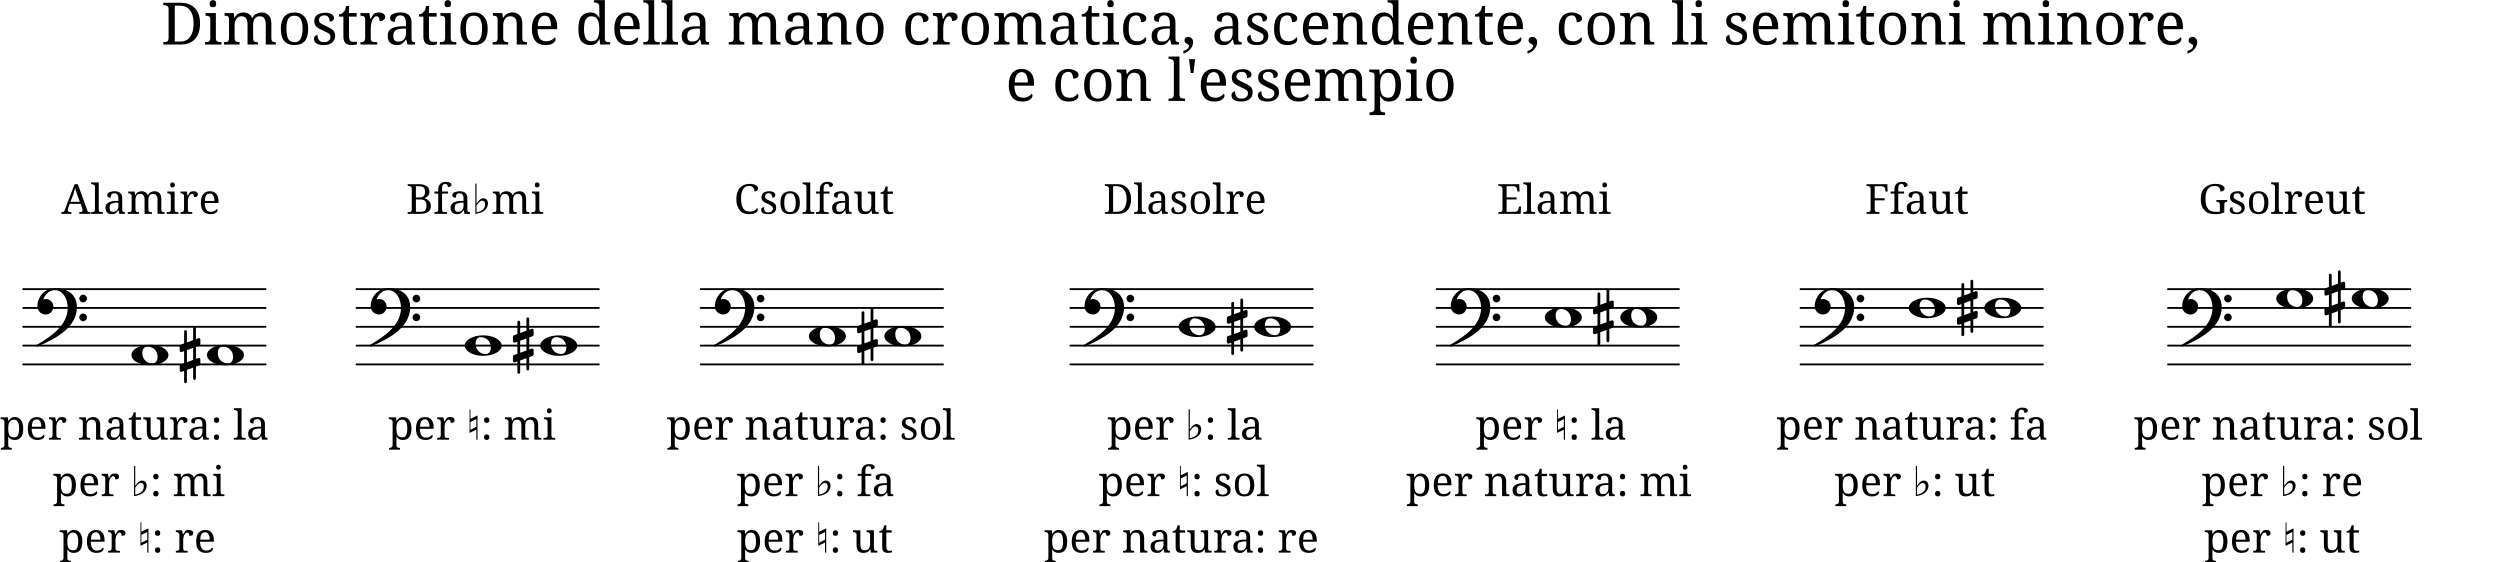
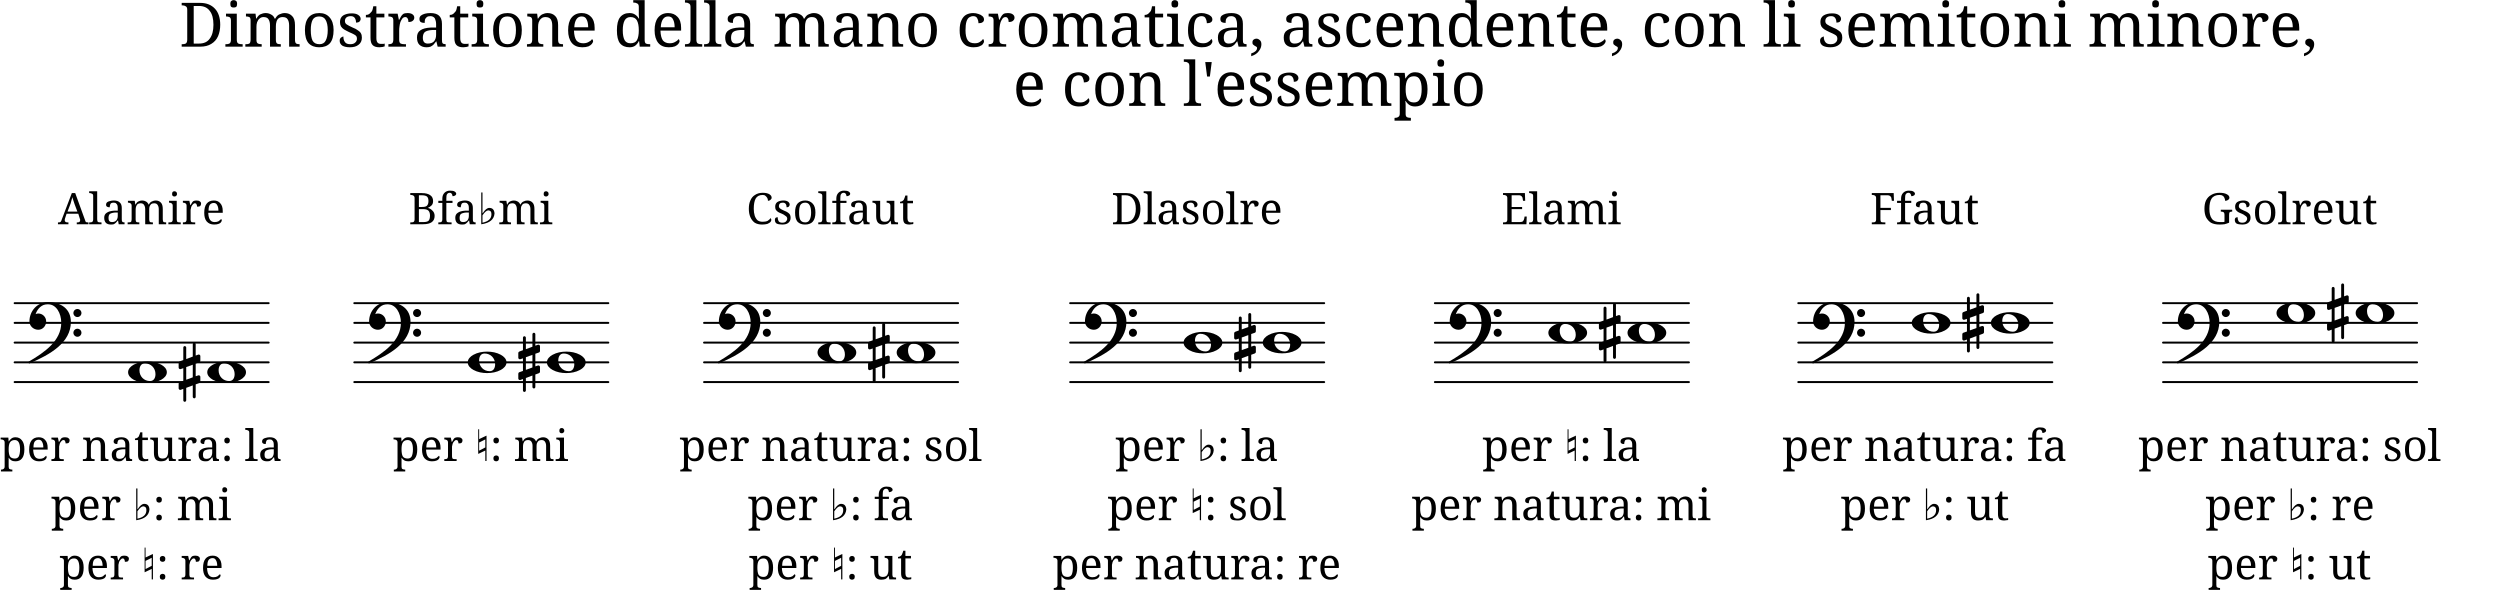
- <svg xmlns="http://www.w3.org/2000/svg" xmlns:xlink="http://www.w3.org/1999/xlink" version="1.2" width="233.46mm" height="52.41mm" viewBox="0 -2.364 132.852 29.822">
+ <svg xmlns="http://www.w3.org/2000/svg" xmlns:xlink="http://www.w3.org/1999/xlink" version="1.2" width="222.66mm" height="52.53mm" viewBox="0 -2.365 126.706 29.893">
  <style type="text/css">

tspan { white-space: pre; }

</style>
-   <g transform="translate(8.5532, -0)">
+   <g transform="translate(9.0824, -0)">
    <text font-family="serif" font-size="3.111" text-anchor="start" fill="currentColor">
      <tspan>Dimostratione della mano cromatica, ascendente, con li semitoni minore,</tspan>
    </text>
  </g>
-   <g transform="translate(53.4345, 3)">
+   <g transform="translate(51.3347, 3)">
    <text font-family="serif" font-size="3.111" text-anchor="start" fill="currentColor">
      <tspan>e con l'essempio</tspan>
    </text>
  </g>
-   <g transform="translate(3.2607, 9)">
+   <g transform="translate(2.9363, 9)">
    <text font-family="serif" font-size="2.2" text-anchor="start" fill="currentColor">
      <tspan>Alamire</tspan>
    </text>
  </g>
-   <g transform="translate(1.1861, 17)">
-     <line stroke-linejoin="round" stroke-linecap="round" stroke-width="0.1" stroke="currentColor" x1="0.05" y1="0" x2="12.924" y2="0" />
-   </g>
-   <g transform="translate(1.1861, 16)">
-     <line stroke-linejoin="round" stroke-linecap="round" stroke-width="0.1" stroke="currentColor" x1="0.05" y1="0" x2="12.924" y2="0" />
-   </g>
-   <g transform="translate(1.1861, 15)">
-     <line stroke-linejoin="round" stroke-linecap="round" stroke-width="0.1" stroke="currentColor" x1="0.05" y1="0" x2="12.924" y2="0" />
-   </g>
-   <g transform="translate(1.1861, 14)">
-     <line stroke-linejoin="round" stroke-linecap="round" stroke-width="0.1" stroke="currentColor" x1="0.05" y1="0" x2="12.924" y2="0" />
-   </g>
-   <g transform="translate(1.1861, 13)">
-     <line stroke-linejoin="round" stroke-linecap="round" stroke-width="0.1" stroke="currentColor" x1="0.05" y1="0" x2="12.924" y2="0" />
-   </g>
-   <g transform="translate(9.5481, 16.5)">
+   <g transform="translate(0.691, 17)">
+     <line stroke-linejoin="round" stroke-linecap="round" stroke-width="0.1" stroke="currentColor" x1="0.05" y1="0" x2="12.924" y2="0" />
+   </g>
+   <g transform="translate(0.691, 16)">
+     <line stroke-linejoin="round" stroke-linecap="round" stroke-width="0.1" stroke="currentColor" x1="0.05" y1="0" x2="12.924" y2="0" />
+   </g>
+   <g transform="translate(0.691, 15)">
+     <line stroke-linejoin="round" stroke-linecap="round" stroke-width="0.1" stroke="currentColor" x1="0.05" y1="0" x2="12.924" y2="0" />
+   </g>
+   <g transform="translate(0.691, 14)">
+     <line stroke-linejoin="round" stroke-linecap="round" stroke-width="0.1" stroke="currentColor" x1="0.05" y1="0" x2="12.924" y2="0" />
+   </g>
+   <g transform="translate(0.691, 13)">
+     <line stroke-linejoin="round" stroke-linecap="round" stroke-width="0.1" stroke="currentColor" x1="0.05" y1="0" x2="12.924" y2="0" />
+   </g>
+   <g transform="translate(9.053, 16.5)">
    <path transform="scale(0.004, -0.004)" d="M216 -312c0 -10 -8 -19 -18 -19s-19 9 -19 19v145l-83 -31v-158c0 -10 -9 -19 -19 -19s-18 9 -18 19v145l-32 -12c-2 -1 -5 -1 -7 -1c-11 0 -20 9 -20 20v60c0 8 5 16 13 19l46 16v160l-32 -11c-2 -1 -5 -1 -7 -1c-11 0 -20 9 -20 20v60c0 8 5 15 13 18l46 17v158 c0 10 8 19 18 19s19 -9 19 -19v-145l83 31v158c0 10 9 19 19 19s18 -9 18 -19v-145l32 12c2 1 5 1 7 1c11 0 20 -9 20 -20v-60c0 -8 -5 -16 -13 -19l-46 -16v-160l32 11c2 1 5 1 7 1c11 0 20 -9 20 -20v-60c0 -8 -5 -15 -13 -18l-46 -17v-158zM96 65v-160l83 30v160z" fill="currentColor" />
  </g>
  <a style="color:inherit;" xlink:href="textedit:///home/johannes/common-lisp/setzkasten/lilypond-export/b1-c5-m2-c.ly:43:16:17">
-     <g transform="translate(10.9981, 16.5)">
-       <path transform="scale(0.004, -0.004)" d="M213 112c-50 0 -69 -43 -69 -88c0 -77 57 -136 134 -136c50 0 69 43 69 88c0 77 -57 136 -134 136zM491 0c0 -43 -34 -75 -72 -96c-53 -29 -114 -40 -174 -40s-120 11 -173 40c-38 21 -72 53 -72 96s34 75 72 96c53 29 113 40 173 40s121 -11 174 -40 c38 -21 72 -53 72 -96z" fill="currentColor" />
-     </g>
-   </a>
-   <g transform="translate(1.9861, 14)">
+     <g transform="translate(10.503, 16.5)">
+       <path transform="scale(0.004, -0.004)" d="M213 112c-50 0 -69 -43 -69 -88c0 -77 57 -136 134 -136c50 0 69 43 69 88c0 77 -57 136 -134 136zM491 0c0 -43 -34 -75 -72 -96c-53 -29 -114 -40 -174 -40s-120 11 -173 40c-38 21 -72 53 -72 96s34 75 72 96c53 29 113 40 173 40s121 -11 174 -40 c38 -21 72 -53 72 -96z" fill="currentColor" />
+     </g>
+   </a>
+   <g transform="translate(1.491, 14)">
    <path transform="scale(0.004, -0.004)" d="M557 -125c0 28 23 51 51 51s51 -23 51 -51s-23 -51 -51 -51s-51 23 -51 51zM557 125c0 28 23 51 51 51s51 -23 51 -51s-23 -51 -51 -51s-51 23 -51 51zM232 263c172 0 293 -88 293 -251c0 -263 -263 -414 -516 -521c-3 -3 -6 -4 -9 -4c-7 0 -13 6 -13 13c0 3 1 6 4 9 c202 118 412 265 412 493c0 120 -63 235 -171 235c-74 0 -129 -54 -154 -126c11 5 22 8 34 8c55 0 100 -45 100 -100c0 -58 -44 -106 -100 -106c-60 0 -112 47 -112 106c0 133 102 244 232 244z" fill="currentColor" />
  </g>
  <a style="color:inherit;" xlink:href="textedit:///home/johannes/common-lisp/setzkasten/lilypond-export/b1-c5-m2-c.ly:42:29:30">
-     <g transform="translate(6.9861, 16.5)">
+     <g transform="translate(6.491, 16.5)">
      <path transform="scale(0.004, -0.004)" d="M213 112c-50 0 -69 -43 -69 -88c0 -77 57 -136 134 -136c50 0 69 43 69 88c0 77 -57 136 -134 136zM491 0c0 -43 -34 -75 -72 -96c-53 -29 -114 -40 -174 -40s-120 11 -173 40c-38 21 -72 53 -72 96s34 75 72 96c53 29 113 40 173 40s121 -11 174 -40 c38 -21 72 -53 72 -96z" fill="currentColor" />
    </g>
  </a>
  <g transform="translate(0, 21)">
    <text font-family="serif" font-size="2.2" text-anchor="start" fill="currentColor">
      <tspan>per natura: la</tspan>
    </text>
  </g>
-   <g transform="translate(2.7998, 24)">
+   <g transform="translate(2.5778, 24)">
    <text font-family="serif" font-size="2.2" text-anchor="start" fill="currentColor">
      <tspan>per ♭: mi</tspan>
    </text>
  </g>
-   <g transform="translate(3.1412, 27)">
+   <g transform="translate(3.0046, 27)">
    <text font-family="serif" font-size="2.2" text-anchor="start" fill="currentColor">
      <tspan>per ♮: re</tspan>
    </text>
  </g>
-   <g transform="translate(21.5854, 9)">
+   <g transform="translate(20.7147, 9)">
    <text font-family="serif" font-size="2.2" text-anchor="start" fill="currentColor">
      <tspan>Bfa♭mi</tspan>
    </text>
  </g>
-   <g transform="translate(18.8962, 17)">
-     <line stroke-linejoin="round" stroke-linecap="round" stroke-width="0.1" stroke="currentColor" x1="0.05" y1="0" x2="12.924" y2="0" />
-   </g>
-   <g transform="translate(18.8962, 16)">
-     <line stroke-linejoin="round" stroke-linecap="round" stroke-width="0.1" stroke="currentColor" x1="0.05" y1="0" x2="12.924" y2="0" />
-   </g>
-   <g transform="translate(18.8962, 15)">
-     <line stroke-linejoin="round" stroke-linecap="round" stroke-width="0.1" stroke="currentColor" x1="0.05" y1="0" x2="12.924" y2="0" />
-   </g>
-   <g transform="translate(18.8962, 14)">
-     <line stroke-linejoin="round" stroke-linecap="round" stroke-width="0.1" stroke="currentColor" x1="0.05" y1="0" x2="12.924" y2="0" />
-   </g>
-   <g transform="translate(18.8962, 13)">
-     <line stroke-linejoin="round" stroke-linecap="round" stroke-width="0.1" stroke="currentColor" x1="0.05" y1="0" x2="12.924" y2="0" />
-   </g>
-   <g transform="translate(27.2582, 16)">
+   <g transform="translate(17.906, 17)">
+     <line stroke-linejoin="round" stroke-linecap="round" stroke-width="0.1" stroke="currentColor" x1="0.05" y1="0" x2="12.924" y2="0" />
+   </g>
+   <g transform="translate(17.906, 16)">
+     <line stroke-linejoin="round" stroke-linecap="round" stroke-width="0.1" stroke="currentColor" x1="0.05" y1="0" x2="12.924" y2="0" />
+   </g>
+   <g transform="translate(17.906, 15)">
+     <line stroke-linejoin="round" stroke-linecap="round" stroke-width="0.1" stroke="currentColor" x1="0.05" y1="0" x2="12.924" y2="0" />
+   </g>
+   <g transform="translate(17.906, 14)">
+     <line stroke-linejoin="round" stroke-linecap="round" stroke-width="0.1" stroke="currentColor" x1="0.05" y1="0" x2="12.924" y2="0" />
+   </g>
+   <g transform="translate(17.906, 13)">
+     <line stroke-linejoin="round" stroke-linecap="round" stroke-width="0.1" stroke="currentColor" x1="0.05" y1="0" x2="12.924" y2="0" />
+   </g>
+   <g transform="translate(26.268, 16)">
    <path transform="scale(0.004, -0.004)" d="M216 -312c0 -10 -8 -19 -18 -19s-19 9 -19 19v145l-83 -31v-158c0 -10 -9 -19 -19 -19s-18 9 -18 19v145l-32 -12c-2 -1 -5 -1 -7 -1c-11 0 -20 9 -20 20v60c0 8 5 16 13 19l46 16v160l-32 -11c-2 -1 -5 -1 -7 -1c-11 0 -20 9 -20 20v60c0 8 5 15 13 18l46 17v158 c0 10 8 19 18 19s19 -9 19 -19v-145l83 31v158c0 10 9 19 19 19s18 -9 18 -19v-145l32 12c2 1 5 1 7 1c11 0 20 -9 20 -20v-60c0 -8 -5 -16 -13 -19l-46 -16v-160l32 11c2 1 5 1 7 1c11 0 20 -9 20 -20v-60c0 -8 -5 -15 -13 -18l-46 -17v-158zM96 65v-160l83 30v160z" fill="currentColor" />
  </g>
  <a style="color:inherit;" xlink:href="textedit:///home/johannes/common-lisp/setzkasten/lilypond-export/b1-c5-m2-c.ly:84:16:17">
-     <g transform="translate(28.7082, 16)">
-       <path transform="scale(0.004, -0.004)" d="M213 112c-50 0 -69 -43 -69 -88c0 -77 57 -136 134 -136c50 0 69 43 69 88c0 77 -57 136 -134 136zM491 0c0 -43 -34 -75 -72 -96c-53 -29 -114 -40 -174 -40s-120 11 -173 40c-38 21 -72 53 -72 96s34 75 72 96c53 29 113 40 173 40s121 -11 174 -40 c38 -21 72 -53 72 -96z" fill="currentColor" />
-     </g>
-   </a>
-   <g transform="translate(19.6962, 14)">
+     <g transform="translate(27.718, 16)">
+       <path transform="scale(0.004, -0.004)" d="M213 112c-50 0 -69 -43 -69 -88c0 -77 57 -136 134 -136c50 0 69 43 69 88c0 77 -57 136 -134 136zM491 0c0 -43 -34 -75 -72 -96c-53 -29 -114 -40 -174 -40s-120 11 -173 40c-38 21 -72 53 -72 96s34 75 72 96c53 29 113 40 173 40s121 -11 174 -40 c38 -21 72 -53 72 -96z" fill="currentColor" />
+     </g>
+   </a>
+   <g transform="translate(18.706, 14)">
    <path transform="scale(0.004, -0.004)" d="M557 -125c0 28 23 51 51 51s51 -23 51 -51s-23 -51 -51 -51s-51 23 -51 51zM557 125c0 28 23 51 51 51s51 -23 51 -51s-23 -51 -51 -51s-51 23 -51 51zM232 263c172 0 293 -88 293 -251c0 -263 -263 -414 -516 -521c-3 -3 -6 -4 -9 -4c-7 0 -13 6 -13 13c0 3 1 6 4 9 c202 118 412 265 412 493c0 120 -63 235 -171 235c-74 0 -129 -54 -154 -126c11 5 22 8 34 8c55 0 100 -45 100 -100c0 -58 -44 -106 -100 -106c-60 0 -112 47 -112 106c0 133 102 244 232 244z" fill="currentColor" />
  </g>
  <a style="color:inherit;" xlink:href="textedit:///home/johannes/common-lisp/setzkasten/lilypond-export/b1-c5-m2-c.ly:83:29:30">
-     <g transform="translate(24.6962, 16)">
-       <path transform="scale(0.004, -0.004)" d="M213 112c-50 0 -69 -43 -69 -88c0 -77 57 -136 134 -136c50 0 69 43 69 88c0 77 -57 136 -134 136zM491 0c0 -43 -34 -75 -72 -96c-53 -29 -114 -40 -174 -40s-120 11 -173 40c-38 21 -72 53 -72 96s34 75 72 96c53 29 113 40 173 40s121 -11 174 -40 c38 -21 72 -53 72 -96z" fill="currentColor" />
-     </g>
-   </a>
-   <g transform="translate(20.6294, 21)">
+     <g transform="translate(23.706, 16)">
+       <path transform="scale(0.004, -0.004)" d="M213 112c-50 0 -69 -43 -69 -88c0 -77 57 -136 134 -136c50 0 69 43 69 88c0 77 -57 136 -134 136zM491 0c0 -43 -34 -75 -72 -96c-53 -29 -114 -40 -174 -40s-120 11 -173 40c-38 21 -72 53 -72 96s34 75 72 96c53 29 113 40 173 40s121 -11 174 -40 c38 -21 72 -53 72 -96z" fill="currentColor" />
+     </g>
+   </a>
+   <g transform="translate(19.9123, 21)">
    <text font-family="serif" font-size="2.2" text-anchor="start" fill="currentColor">
      <tspan>per ♮: mi</tspan>
    </text>
  </g>
-   <g transform="translate(39.0053, 9)">
+   <g transform="translate(37.8273, 9)">
    <text font-family="serif" font-size="2.2" text-anchor="start" fill="currentColor">
      <tspan>Csolfaut</tspan>
    </text>
  </g>
-   <g transform="translate(37.1867, 17)">
-     <line stroke-linejoin="round" stroke-linecap="round" stroke-width="0.1" stroke="currentColor" x1="0.05" y1="0" x2="12.924" y2="0" />
-   </g>
-   <g transform="translate(37.1867, 16)">
-     <line stroke-linejoin="round" stroke-linecap="round" stroke-width="0.1" stroke="currentColor" x1="0.05" y1="0" x2="12.924" y2="0" />
-   </g>
-   <g transform="translate(37.1867, 15)">
-     <line stroke-linejoin="round" stroke-linecap="round" stroke-width="0.1" stroke="currentColor" x1="0.05" y1="0" x2="12.924" y2="0" />
-   </g>
-   <g transform="translate(37.1867, 14)">
-     <line stroke-linejoin="round" stroke-linecap="round" stroke-width="0.1" stroke="currentColor" x1="0.05" y1="0" x2="12.924" y2="0" />
-   </g>
-   <g transform="translate(37.1867, 13)">
-     <line stroke-linejoin="round" stroke-linecap="round" stroke-width="0.1" stroke="currentColor" x1="0.05" y1="0" x2="12.924" y2="0" />
-   </g>
-   <g transform="translate(45.5487, 15.5)">
+   <g transform="translate(35.6332, 17)">
+     <line stroke-linejoin="round" stroke-linecap="round" stroke-width="0.1" stroke="currentColor" x1="0.05" y1="0" x2="12.924" y2="0" />
+   </g>
+   <g transform="translate(35.6332, 16)">
+     <line stroke-linejoin="round" stroke-linecap="round" stroke-width="0.1" stroke="currentColor" x1="0.05" y1="0" x2="12.924" y2="0" />
+   </g>
+   <g transform="translate(35.6332, 15)">
+     <line stroke-linejoin="round" stroke-linecap="round" stroke-width="0.1" stroke="currentColor" x1="0.05" y1="0" x2="12.924" y2="0" />
+   </g>
+   <g transform="translate(35.6332, 14)">
+     <line stroke-linejoin="round" stroke-linecap="round" stroke-width="0.1" stroke="currentColor" x1="0.05" y1="0" x2="12.924" y2="0" />
+   </g>
+   <g transform="translate(35.6332, 13)">
+     <line stroke-linejoin="round" stroke-linecap="round" stroke-width="0.1" stroke="currentColor" x1="0.05" y1="0" x2="12.924" y2="0" />
+   </g>
+   <g transform="translate(43.9952, 15.5)">
    <path transform="scale(0.004, -0.004)" d="M216 -312c0 -10 -8 -19 -18 -19s-19 9 -19 19v145l-83 -31v-158c0 -10 -9 -19 -19 -19s-18 9 -18 19v145l-32 -12c-2 -1 -5 -1 -7 -1c-11 0 -20 9 -20 20v60c0 8 5 16 13 19l46 16v160l-32 -11c-2 -1 -5 -1 -7 -1c-11 0 -20 9 -20 20v60c0 8 5 15 13 18l46 17v158 c0 10 8 19 18 19s19 -9 19 -19v-145l83 31v158c0 10 9 19 19 19s18 -9 18 -19v-145l32 12c2 1 5 1 7 1c11 0 20 -9 20 -20v-60c0 -8 -5 -16 -13 -19l-46 -16v-160l32 11c2 1 5 1 7 1c11 0 20 -9 20 -20v-60c0 -8 -5 -15 -13 -18l-46 -17v-158zM96 65v-160l83 30v160z" fill="currentColor" />
  </g>
  <a style="color:inherit;" xlink:href="textedit:///home/johannes/common-lisp/setzkasten/lilypond-export/b1-c5-m2-c.ly:119:16:17">
-     <g transform="translate(46.9987, 15.5)">
-       <path transform="scale(0.004, -0.004)" d="M213 112c-50 0 -69 -43 -69 -88c0 -77 57 -136 134 -136c50 0 69 43 69 88c0 77 -57 136 -134 136zM491 0c0 -43 -34 -75 -72 -96c-53 -29 -114 -40 -174 -40s-120 11 -173 40c-38 21 -72 53 -72 96s34 75 72 96c53 29 113 40 173 40s121 -11 174 -40 c38 -21 72 -53 72 -96z" fill="currentColor" />
-     </g>
-   </a>
-   <g transform="translate(37.9867, 14)">
+     <g transform="translate(45.4452, 15.5)">
+       <path transform="scale(0.004, -0.004)" d="M213 112c-50 0 -69 -43 -69 -88c0 -77 57 -136 134 -136c50 0 69 43 69 88c0 77 -57 136 -134 136zM491 0c0 -43 -34 -75 -72 -96c-53 -29 -114 -40 -174 -40s-120 11 -173 40c-38 21 -72 53 -72 96s34 75 72 96c53 29 113 40 173 40s121 -11 174 -40 c38 -21 72 -53 72 -96z" fill="currentColor" />
+     </g>
+   </a>
+   <g transform="translate(36.4332, 14)">
    <path transform="scale(0.004, -0.004)" d="M557 -125c0 28 23 51 51 51s51 -23 51 -51s-23 -51 -51 -51s-51 23 -51 51zM557 125c0 28 23 51 51 51s51 -23 51 -51s-23 -51 -51 -51s-51 23 -51 51zM232 263c172 0 293 -88 293 -251c0 -263 -263 -414 -516 -521c-3 -3 -6 -4 -9 -4c-7 0 -13 6 -13 13c0 3 1 6 4 9 c202 118 412 265 412 493c0 120 -63 235 -171 235c-74 0 -129 -54 -154 -126c11 5 22 8 34 8c55 0 100 -45 100 -100c0 -58 -44 -106 -100 -106c-60 0 -112 47 -112 106c0 133 102 244 232 244z" fill="currentColor" />
  </g>
  <a style="color:inherit;" xlink:href="textedit:///home/johannes/common-lisp/setzkasten/lilypond-export/b1-c5-m2-c.ly:118:29:30">
-     <g transform="translate(42.9867, 15.5)">
-       <path transform="scale(0.004, -0.004)" d="M213 112c-50 0 -69 -43 -69 -88c0 -77 57 -136 134 -136c50 0 69 43 69 88c0 77 -57 136 -134 136zM491 0c0 -43 -34 -75 -72 -96c-53 -29 -114 -40 -174 -40s-120 11 -173 40c-38 21 -72 53 -72 96s34 75 72 96c53 29 113 40 173 40s121 -11 174 -40 c38 -21 72 -53 72 -96z" fill="currentColor" />
-     </g>
-   </a>
-   <g transform="translate(35.4202, 21)">
+     <g transform="translate(41.4332, 15.5)">
+       <path transform="scale(0.004, -0.004)" d="M213 112c-50 0 -69 -43 -69 -88c0 -77 57 -136 134 -136c50 0 69 43 69 88c0 77 -57 136 -134 136zM491 0c0 -43 -34 -75 -72 -96c-53 -29 -114 -40 -174 -40s-120 11 -173 40c-38 21 -72 53 -72 96s34 75 72 96c53 29 113 40 173 40s121 -11 174 -40 c38 -21 72 -53 72 -96z" fill="currentColor" />
+     </g>
+   </a>
+   <g transform="translate(34.43, 21)">
    <text font-family="serif" font-size="2.2" text-anchor="start" fill="currentColor">
      <tspan>per natura: sol</tspan>
    </text>
  </g>
-   <g transform="translate(39.1418, 24)">
+   <g transform="translate(37.8956, 24)">
    <text font-family="serif" font-size="2.2" text-anchor="start" fill="currentColor">
      <tspan>per ♭: fa</tspan>
    </text>
  </g>
-   <g transform="translate(39.1589, 27)">
+   <g transform="translate(37.9468, 27)">
    <text font-family="serif" font-size="2.2" text-anchor="start" fill="currentColor">
      <tspan>per ♮: ut</tspan>
    </text>
  </g>
-   <g transform="translate(58.6355, 9)">
+   <g transform="translate(56.3309, 9)">
    <text font-family="serif" font-size="2.2" text-anchor="start" fill="currentColor">
      <tspan>Dlasolre</tspan>
    </text>
  </g>
-   <g transform="translate(56.8341, 17)">
-     <line stroke-linejoin="round" stroke-linecap="round" stroke-width="0.1" stroke="currentColor" x1="0.05" y1="0" x2="12.924" y2="0" />
-   </g>
-   <g transform="translate(56.8341, 16)">
-     <line stroke-linejoin="round" stroke-linecap="round" stroke-width="0.1" stroke="currentColor" x1="0.05" y1="0" x2="12.924" y2="0" />
-   </g>
-   <g transform="translate(56.8341, 15)">
-     <line stroke-linejoin="round" stroke-linecap="round" stroke-width="0.1" stroke="currentColor" x1="0.05" y1="0" x2="12.924" y2="0" />
-   </g>
-   <g transform="translate(56.8341, 14)">
-     <line stroke-linejoin="round" stroke-linecap="round" stroke-width="0.1" stroke="currentColor" x1="0.05" y1="0" x2="12.924" y2="0" />
-   </g>
-   <g transform="translate(56.8341, 13)">
-     <line stroke-linejoin="round" stroke-linecap="round" stroke-width="0.1" stroke="currentColor" x1="0.05" y1="0" x2="12.924" y2="0" />
-   </g>
-   <g transform="translate(65.1961, 15)">
+   <g transform="translate(54.188, 17)">
+     <line stroke-linejoin="round" stroke-linecap="round" stroke-width="0.1" stroke="currentColor" x1="0.05" y1="0" x2="12.924" y2="0" />
+   </g>
+   <g transform="translate(54.188, 16)">
+     <line stroke-linejoin="round" stroke-linecap="round" stroke-width="0.1" stroke="currentColor" x1="0.05" y1="0" x2="12.924" y2="0" />
+   </g>
+   <g transform="translate(54.188, 15)">
+     <line stroke-linejoin="round" stroke-linecap="round" stroke-width="0.1" stroke="currentColor" x1="0.05" y1="0" x2="12.924" y2="0" />
+   </g>
+   <g transform="translate(54.188, 14)">
+     <line stroke-linejoin="round" stroke-linecap="round" stroke-width="0.1" stroke="currentColor" x1="0.05" y1="0" x2="12.924" y2="0" />
+   </g>
+   <g transform="translate(54.188, 13)">
+     <line stroke-linejoin="round" stroke-linecap="round" stroke-width="0.1" stroke="currentColor" x1="0.05" y1="0" x2="12.924" y2="0" />
+   </g>
+   <g transform="translate(62.55, 15)">
    <path transform="scale(0.004, -0.004)" d="M216 -312c0 -10 -8 -19 -18 -19s-19 9 -19 19v145l-83 -31v-158c0 -10 -9 -19 -19 -19s-18 9 -18 19v145l-32 -12c-2 -1 -5 -1 -7 -1c-11 0 -20 9 -20 20v60c0 8 5 16 13 19l46 16v160l-32 -11c-2 -1 -5 -1 -7 -1c-11 0 -20 9 -20 20v60c0 8 5 15 13 18l46 17v158 c0 10 8 19 18 19s19 -9 19 -19v-145l83 31v158c0 10 9 19 19 19s18 -9 18 -19v-145l32 12c2 1 5 1 7 1c11 0 20 -9 20 -20v-60c0 -8 -5 -16 -13 -19l-46 -16v-160l32 11c2 1 5 1 7 1c11 0 20 -9 20 -20v-60c0 -8 -5 -15 -13 -18l-46 -17v-158zM96 65v-160l83 30v160z" fill="currentColor" />
  </g>
  <a style="color:inherit;" xlink:href="textedit:///home/johannes/common-lisp/setzkasten/lilypond-export/b1-c5-m2-c.ly:160:16:17">
-     <g transform="translate(66.6461, 15)">
-       <path transform="scale(0.004, -0.004)" d="M213 112c-50 0 -69 -43 -69 -88c0 -77 57 -136 134 -136c50 0 69 43 69 88c0 77 -57 136 -134 136zM491 0c0 -43 -34 -75 -72 -96c-53 -29 -114 -40 -174 -40s-120 11 -173 40c-38 21 -72 53 -72 96s34 75 72 96c53 29 113 40 173 40s121 -11 174 -40 c38 -21 72 -53 72 -96z" fill="currentColor" />
-     </g>
-   </a>
-   <g transform="translate(57.6341, 14)">
+     <g transform="translate(64, 15)">
+       <path transform="scale(0.004, -0.004)" d="M213 112c-50 0 -69 -43 -69 -88c0 -77 57 -136 134 -136c50 0 69 43 69 88c0 77 -57 136 -134 136zM491 0c0 -43 -34 -75 -72 -96c-53 -29 -114 -40 -174 -40s-120 11 -173 40c-38 21 -72 53 -72 96s34 75 72 96c53 29 113 40 173 40s121 -11 174 -40 c38 -21 72 -53 72 -96z" fill="currentColor" />
+     </g>
+   </a>
+   <g transform="translate(54.988, 14)">
    <path transform="scale(0.004, -0.004)" d="M557 -125c0 28 23 51 51 51s51 -23 51 -51s-23 -51 -51 -51s-51 23 -51 51zM557 125c0 28 23 51 51 51s51 -23 51 -51s-23 -51 -51 -51s-51 23 -51 51zM232 263c172 0 293 -88 293 -251c0 -263 -263 -414 -516 -521c-3 -3 -6 -4 -9 -4c-7 0 -13 6 -13 13c0 3 1 6 4 9 c202 118 412 265 412 493c0 120 -63 235 -171 235c-74 0 -129 -54 -154 -126c11 5 22 8 34 8c55 0 100 -45 100 -100c0 -58 -44 -106 -100 -106c-60 0 -112 47 -112 106c0 133 102 244 232 244z" fill="currentColor" />
  </g>
  <a style="color:inherit;" xlink:href="textedit:///home/johannes/common-lisp/setzkasten/lilypond-export/b1-c5-m2-c.ly:159:29:30">
-     <g transform="translate(62.6341, 15)">
-       <path transform="scale(0.004, -0.004)" d="M213 112c-50 0 -69 -43 -69 -88c0 -77 57 -136 134 -136c50 0 69 43 69 88c0 77 -57 136 -134 136zM491 0c0 -43 -34 -75 -72 -96c-53 -29 -114 -40 -174 -40s-120 11 -173 40c-38 21 -72 53 -72 96s34 75 72 96c53 29 113 40 173 40s121 -11 174 -40 c38 -21 72 -53 72 -96z" fill="currentColor" />
-     </g>
-   </a>
-   <g transform="translate(58.8404, 21)">
+     <g transform="translate(59.988, 15)">
+       <path transform="scale(0.004, -0.004)" d="M213 112c-50 0 -69 -43 -69 -88c0 -77 57 -136 134 -136c50 0 69 43 69 88c0 77 -57 136 -134 136zM491 0c0 -43 -34 -75 -72 -96c-53 -29 -114 -40 -174 -40s-120 11 -173 40c-38 21 -72 53 -72 96s34 75 72 96c53 29 113 40 173 40s121 -11 174 -40 c38 -21 72 -53 72 -96z" fill="currentColor" />
+     </g>
+   </a>
+   <g transform="translate(56.5187, 21)">
    <text font-family="serif" font-size="2.2" text-anchor="start" fill="currentColor">
      <tspan>per ♭: la</tspan>
    </text>
  </g>
-   <g transform="translate(58.3795, 24)">
+   <g transform="translate(56.126, 24)">
    <text font-family="serif" font-size="2.2" text-anchor="start" fill="currentColor">
      <tspan>per ♮: sol</tspan>
    </text>
  </g>
-   <g transform="translate(55.4773, 27)">
+   <g transform="translate(53.3604, 27)">
    <text font-family="serif" font-size="2.2" text-anchor="start" fill="currentColor">
      <tspan>per natura: re</tspan>
    </text>
  </g>
-   <g transform="translate(79.5462, 9)">
+   <g transform="translate(76.0977, 9)">
    <text font-family="serif" font-size="2.2" text-anchor="start" fill="currentColor">
      <tspan>Elami</tspan>
    </text>
  </g>
-   <g transform="translate(76.2937, 17)">
-     <line stroke-linejoin="round" stroke-linecap="round" stroke-width="0.1" stroke="currentColor" x1="0.05" y1="0" x2="12.924" y2="0" />
-   </g>
-   <g transform="translate(76.2937, 16)">
-     <line stroke-linejoin="round" stroke-linecap="round" stroke-width="0.1" stroke="currentColor" x1="0.05" y1="0" x2="12.924" y2="0" />
-   </g>
-   <g transform="translate(76.2937, 15)">
-     <line stroke-linejoin="round" stroke-linecap="round" stroke-width="0.1" stroke="currentColor" x1="0.05" y1="0" x2="12.924" y2="0" />
-   </g>
-   <g transform="translate(76.2937, 14)">
-     <line stroke-linejoin="round" stroke-linecap="round" stroke-width="0.1" stroke="currentColor" x1="0.05" y1="0" x2="12.924" y2="0" />
-   </g>
-   <g transform="translate(76.2937, 13)">
-     <line stroke-linejoin="round" stroke-linecap="round" stroke-width="0.1" stroke="currentColor" x1="0.05" y1="0" x2="12.924" y2="0" />
-   </g>
-   <g transform="translate(84.6557, 14.5)">
+   <g transform="translate(72.6745, 17)">
+     <line stroke-linejoin="round" stroke-linecap="round" stroke-width="0.1" stroke="currentColor" x1="0.05" y1="0" x2="12.924" y2="0" />
+   </g>
+   <g transform="translate(72.6745, 16)">
+     <line stroke-linejoin="round" stroke-linecap="round" stroke-width="0.1" stroke="currentColor" x1="0.05" y1="0" x2="12.924" y2="0" />
+   </g>
+   <g transform="translate(72.6745, 15)">
+     <line stroke-linejoin="round" stroke-linecap="round" stroke-width="0.1" stroke="currentColor" x1="0.05" y1="0" x2="12.924" y2="0" />
+   </g>
+   <g transform="translate(72.6745, 14)">
+     <line stroke-linejoin="round" stroke-linecap="round" stroke-width="0.1" stroke="currentColor" x1="0.05" y1="0" x2="12.924" y2="0" />
+   </g>
+   <g transform="translate(72.6745, 13)">
+     <line stroke-linejoin="round" stroke-linecap="round" stroke-width="0.1" stroke="currentColor" x1="0.05" y1="0" x2="12.924" y2="0" />
+   </g>
+   <g transform="translate(81.0365, 14.5)">
    <path transform="scale(0.004, -0.004)" d="M216 -312c0 -10 -8 -19 -18 -19s-19 9 -19 19v145l-83 -31v-158c0 -10 -9 -19 -19 -19s-18 9 -18 19v145l-32 -12c-2 -1 -5 -1 -7 -1c-11 0 -20 9 -20 20v60c0 8 5 16 13 19l46 16v160l-32 -11c-2 -1 -5 -1 -7 -1c-11 0 -20 9 -20 20v60c0 8 5 15 13 18l46 17v158 c0 10 8 19 18 19s19 -9 19 -19v-145l83 31v158c0 10 9 19 19 19s18 -9 18 -19v-145l32 12c2 1 5 1 7 1c11 0 20 -9 20 -20v-60c0 -8 -5 -16 -13 -19l-46 -16v-160l32 11c2 1 5 1 7 1c11 0 20 -9 20 -20v-60c0 -8 -5 -15 -13 -18l-46 -17v-158zM96 65v-160l83 30v160z" fill="currentColor" />
  </g>
  <a style="color:inherit;" xlink:href="textedit:///home/johannes/common-lisp/setzkasten/lilypond-export/b1-c5-m2-c.ly:201:16:17">
-     <g transform="translate(86.1057, 14.5)">
-       <path transform="scale(0.004, -0.004)" d="M213 112c-50 0 -69 -43 -69 -88c0 -77 57 -136 134 -136c50 0 69 43 69 88c0 77 -57 136 -134 136zM491 0c0 -43 -34 -75 -72 -96c-53 -29 -114 -40 -174 -40s-120 11 -173 40c-38 21 -72 53 -72 96s34 75 72 96c53 29 113 40 173 40s121 -11 174 -40 c38 -21 72 -53 72 -96z" fill="currentColor" />
-     </g>
-   </a>
-   <g transform="translate(77.0937, 14)">
+     <g transform="translate(82.4865, 14.5)">
+       <path transform="scale(0.004, -0.004)" d="M213 112c-50 0 -69 -43 -69 -88c0 -77 57 -136 134 -136c50 0 69 43 69 88c0 77 -57 136 -134 136zM491 0c0 -43 -34 -75 -72 -96c-53 -29 -114 -40 -174 -40s-120 11 -173 40c-38 21 -72 53 -72 96s34 75 72 96c53 29 113 40 173 40s121 -11 174 -40 c38 -21 72 -53 72 -96z" fill="currentColor" />
+     </g>
+   </a>
+   <g transform="translate(73.4745, 14)">
    <path transform="scale(0.004, -0.004)" d="M557 -125c0 28 23 51 51 51s51 -23 51 -51s-23 -51 -51 -51s-51 23 -51 51zM557 125c0 28 23 51 51 51s51 -23 51 -51s-23 -51 -51 -51s-51 23 -51 51zM232 263c172 0 293 -88 293 -251c0 -263 -263 -414 -516 -521c-3 -3 -6 -4 -9 -4c-7 0 -13 6 -13 13c0 3 1 6 4 9 c202 118 412 265 412 493c0 120 -63 235 -171 235c-74 0 -129 -54 -154 -126c11 5 22 8 34 8c55 0 100 -45 100 -100c0 -58 -44 -106 -100 -106c-60 0 -112 47 -112 106c0 133 102 244 232 244z" fill="currentColor" />
  </g>
  <a style="color:inherit;" xlink:href="textedit:///home/johannes/common-lisp/setzkasten/lilypond-export/b1-c5-m2-c.ly:200:29:30">
-     <g transform="translate(82.0937, 14.5)">
-       <path transform="scale(0.004, -0.004)" d="M213 112c-50 0 -69 -43 -69 -88c0 -77 57 -136 134 -136c50 0 69 43 69 88c0 77 -57 136 -134 136zM491 0c0 -43 -34 -75 -72 -96c-53 -29 -114 -40 -174 -40s-120 11 -173 40c-38 21 -72 53 -72 96s34 75 72 96c53 29 113 40 173 40s121 -11 174 -40 c38 -21 72 -53 72 -96z" fill="currentColor" />
-     </g>
-   </a>
-   <g transform="translate(78.4195, 21)">
+     <g transform="translate(78.4745, 14.5)">
+       <path transform="scale(0.004, -0.004)" d="M213 112c-50 0 -69 -43 -69 -88c0 -77 57 -136 134 -136c50 0 69 43 69 88c0 77 -57 136 -134 136zM491 0c0 -43 -34 -75 -72 -96c-53 -29 -114 -40 -174 -40s-120 11 -173 40c-38 21 -72 53 -72 96s34 75 72 96c53 29 113 40 173 40s121 -11 174 -40 c38 -21 72 -53 72 -96z" fill="currentColor" />
+     </g>
+   </a>
+   <g transform="translate(75.1246, 21)">
    <text font-family="serif" font-size="2.2" text-anchor="start" fill="currentColor">
      <tspan>per ♮: la</tspan>
    </text>
  </g>
-   <g transform="translate(74.7149, 24)">
+   <g transform="translate(71.5396, 24)">
    <text font-family="serif" font-size="2.2" text-anchor="start" fill="currentColor">
      <tspan>per natura: mi</tspan>
    </text>
  </g>
-   <g transform="translate(99.1082, 9)">
+   <g transform="translate(94.7891, 9)">
    <text font-family="serif" font-size="2.2" text-anchor="start" fill="currentColor">
      <tspan>Ffaut</tspan>
    </text>
  </g>
-   <g transform="translate(95.6337, 17)">
-     <line stroke-linejoin="round" stroke-linecap="round" stroke-width="0.1" stroke="currentColor" x1="0.05" y1="0" x2="12.924" y2="0" />
-   </g>
-   <g transform="translate(95.6337, 16)">
-     <line stroke-linejoin="round" stroke-linecap="round" stroke-width="0.1" stroke="currentColor" x1="0.05" y1="0" x2="12.924" y2="0" />
-   </g>
-   <g transform="translate(95.6337, 15)">
-     <line stroke-linejoin="round" stroke-linecap="round" stroke-width="0.1" stroke="currentColor" x1="0.05" y1="0" x2="12.924" y2="0" />
-   </g>
-   <g transform="translate(95.6337, 14)">
-     <line stroke-linejoin="round" stroke-linecap="round" stroke-width="0.1" stroke="currentColor" x1="0.05" y1="0" x2="12.924" y2="0" />
-   </g>
-   <g transform="translate(95.6337, 13)">
-     <line stroke-linejoin="round" stroke-linecap="round" stroke-width="0.1" stroke="currentColor" x1="0.05" y1="0" x2="12.924" y2="0" />
-   </g>
-   <g transform="translate(103.9957, 14)">
+   <g transform="translate(91.0927, 17)">
+     <line stroke-linejoin="round" stroke-linecap="round" stroke-width="0.1" stroke="currentColor" x1="0.05" y1="0" x2="12.924" y2="0" />
+   </g>
+   <g transform="translate(91.0927, 16)">
+     <line stroke-linejoin="round" stroke-linecap="round" stroke-width="0.1" stroke="currentColor" x1="0.05" y1="0" x2="12.924" y2="0" />
+   </g>
+   <g transform="translate(91.0927, 15)">
+     <line stroke-linejoin="round" stroke-linecap="round" stroke-width="0.1" stroke="currentColor" x1="0.05" y1="0" x2="12.924" y2="0" />
+   </g>
+   <g transform="translate(91.0927, 14)">
+     <line stroke-linejoin="round" stroke-linecap="round" stroke-width="0.1" stroke="currentColor" x1="0.05" y1="0" x2="12.924" y2="0" />
+   </g>
+   <g transform="translate(91.0927, 13)">
+     <line stroke-linejoin="round" stroke-linecap="round" stroke-width="0.1" stroke="currentColor" x1="0.05" y1="0" x2="12.924" y2="0" />
+   </g>
+   <g transform="translate(99.4547, 14)">
    <path transform="scale(0.004, -0.004)" d="M216 -312c0 -10 -8 -19 -18 -19s-19 9 -19 19v145l-83 -31v-158c0 -10 -9 -19 -19 -19s-18 9 -18 19v145l-32 -12c-2 -1 -5 -1 -7 -1c-11 0 -20 9 -20 20v60c0 8 5 16 13 19l46 16v160l-32 -11c-2 -1 -5 -1 -7 -1c-11 0 -20 9 -20 20v60c0 8 5 15 13 18l46 17v158 c0 10 8 19 18 19s19 -9 19 -19v-145l83 31v158c0 10 9 19 19 19s18 -9 18 -19v-145l32 12c2 1 5 1 7 1c11 0 20 -9 20 -20v-60c0 -8 -5 -16 -13 -19l-46 -16v-160l32 11c2 1 5 1 7 1c11 0 20 -9 20 -20v-60c0 -8 -5 -15 -13 -18l-46 -17v-158zM96 65v-160l83 30v160z" fill="currentColor" />
  </g>
  <a style="color:inherit;" xlink:href="textedit:///home/johannes/common-lisp/setzkasten/lilypond-export/b1-c5-m2-c.ly:239:16:17">
-     <g transform="translate(105.4457, 14)">
-       <path transform="scale(0.004, -0.004)" d="M213 112c-50 0 -69 -43 -69 -88c0 -77 57 -136 134 -136c50 0 69 43 69 88c0 77 -57 136 -134 136zM491 0c0 -43 -34 -75 -72 -96c-53 -29 -114 -40 -174 -40s-120 11 -173 40c-38 21 -72 53 -72 96s34 75 72 96c53 29 113 40 173 40s121 -11 174 -40 c38 -21 72 -53 72 -96z" fill="currentColor" />
-     </g>
-   </a>
-   <g transform="translate(96.4337, 14)">
+     <g transform="translate(100.9047, 14)">
+       <path transform="scale(0.004, -0.004)" d="M213 112c-50 0 -69 -43 -69 -88c0 -77 57 -136 134 -136c50 0 69 43 69 88c0 77 -57 136 -134 136zM491 0c0 -43 -34 -75 -72 -96c-53 -29 -114 -40 -174 -40s-120 11 -173 40c-38 21 -72 53 -72 96s34 75 72 96c53 29 113 40 173 40s121 -11 174 -40 c38 -21 72 -53 72 -96z" fill="currentColor" />
+     </g>
+   </a>
+   <g transform="translate(91.8927, 14)">
    <path transform="scale(0.004, -0.004)" d="M557 -125c0 28 23 51 51 51s51 -23 51 -51s-23 -51 -51 -51s-51 23 -51 51zM557 125c0 28 23 51 51 51s51 -23 51 -51s-23 -51 -51 -51s-51 23 -51 51zM232 263c172 0 293 -88 293 -251c0 -263 -263 -414 -516 -521c-3 -3 -6 -4 -9 -4c-7 0 -13 6 -13 13c0 3 1 6 4 9 c202 118 412 265 412 493c0 120 -63 235 -171 235c-74 0 -129 -54 -154 -126c11 5 22 8 34 8c55 0 100 -45 100 -100c0 -58 -44 -106 -100 -106c-60 0 -112 47 -112 106c0 133 102 244 232 244z" fill="currentColor" />
  </g>
  <a style="color:inherit;" xlink:href="textedit:///home/johannes/common-lisp/setzkasten/lilypond-export/b1-c5-m2-c.ly:238:29:30">
-     <g transform="translate(101.4337, 14)">
-       <path transform="scale(0.004, -0.004)" d="M213 112c-50 0 -69 -43 -69 -88c0 -77 57 -136 134 -136c50 0 69 43 69 88c0 77 -57 136 -134 136zM491 0c0 -43 -34 -75 -72 -96c-53 -29 -114 -40 -174 -40s-120 11 -173 40c-38 21 -72 53 -72 96s34 75 72 96c53 29 113 40 173 40s121 -11 174 -40 c38 -21 72 -53 72 -96z" fill="currentColor" />
-     </g>
-   </a>
-   <g transform="translate(94.3964, 21)">
+     <g transform="translate(96.8927, 14)">
+       <path transform="scale(0.004, -0.004)" d="M213 112c-50 0 -69 -43 -69 -88c0 -77 57 -136 134 -136c50 0 69 43 69 88c0 77 -57 136 -134 136zM491 0c0 -43 -34 -75 -72 -96c-53 -29 -114 -40 -174 -40s-120 11 -173 40c-38 21 -72 53 -72 96s34 75 72 96c53 29 113 40 173 40s121 -11 174 -40 c38 -21 72 -53 72 -96z" fill="currentColor" />
+     </g>
+   </a>
+   <g transform="translate(90.3334, 21)">
    <text font-family="serif" font-size="2.2" text-anchor="start" fill="currentColor">
      <tspan>per natura: fa</tspan>
    </text>
  </g>
-   <g transform="translate(97.4864, 24)">
+   <g transform="translate(93.2868, 24)">
    <text font-family="serif" font-size="2.2" text-anchor="start" fill="currentColor">
      <tspan>per ♭: ut</tspan>
    </text>
  </g>
-   <g transform="translate(116.8264, 9)">
+   <g transform="translate(111.6025, 9)">
    <text font-family="serif" font-size="2.2" text-anchor="start" fill="currentColor">
      <tspan>Gsolreut</tspan>
    </text>
  </g>
-   <g transform="translate(115.1616, 17)">
-     <line stroke-linejoin="round" stroke-linecap="round" stroke-width="0.1" stroke="currentColor" x1="0.05" y1="0" x2="12.924" y2="0" />
-   </g>
-   <g transform="translate(115.1616, 16)">
-     <line stroke-linejoin="round" stroke-linecap="round" stroke-width="0.1" stroke="currentColor" x1="0.05" y1="0" x2="12.924" y2="0" />
-   </g>
-   <g transform="translate(115.1616, 15)">
-     <line stroke-linejoin="round" stroke-linecap="round" stroke-width="0.1" stroke="currentColor" x1="0.05" y1="0" x2="12.924" y2="0" />
-   </g>
-   <g transform="translate(115.1616, 14)">
-     <line stroke-linejoin="round" stroke-linecap="round" stroke-width="0.1" stroke="currentColor" x1="0.05" y1="0" x2="12.924" y2="0" />
-   </g>
-   <g transform="translate(115.1616, 13)">
-     <line stroke-linejoin="round" stroke-linecap="round" stroke-width="0.1" stroke="currentColor" x1="0.05" y1="0" x2="12.924" y2="0" />
-   </g>
-   <g transform="translate(123.5236, 13.5)">
+   <g transform="translate(109.5791, 17)">
+     <line stroke-linejoin="round" stroke-linecap="round" stroke-width="0.1" stroke="currentColor" x1="0.05" y1="0" x2="12.924" y2="0" />
+   </g>
+   <g transform="translate(109.5791, 16)">
+     <line stroke-linejoin="round" stroke-linecap="round" stroke-width="0.1" stroke="currentColor" x1="0.05" y1="0" x2="12.924" y2="0" />
+   </g>
+   <g transform="translate(109.5791, 15)">
+     <line stroke-linejoin="round" stroke-linecap="round" stroke-width="0.1" stroke="currentColor" x1="0.05" y1="0" x2="12.924" y2="0" />
+   </g>
+   <g transform="translate(109.5791, 14)">
+     <line stroke-linejoin="round" stroke-linecap="round" stroke-width="0.1" stroke="currentColor" x1="0.05" y1="0" x2="12.924" y2="0" />
+   </g>
+   <g transform="translate(109.5791, 13)">
+     <line stroke-linejoin="round" stroke-linecap="round" stroke-width="0.1" stroke="currentColor" x1="0.05" y1="0" x2="12.924" y2="0" />
+   </g>
+   <g transform="translate(117.9411, 13.5)">
    <path transform="scale(0.004, -0.004)" d="M216 -312c0 -10 -8 -19 -18 -19s-19 9 -19 19v145l-83 -31v-158c0 -10 -9 -19 -19 -19s-18 9 -18 19v145l-32 -12c-2 -1 -5 -1 -7 -1c-11 0 -20 9 -20 20v60c0 8 5 16 13 19l46 16v160l-32 -11c-2 -1 -5 -1 -7 -1c-11 0 -20 9 -20 20v60c0 8 5 15 13 18l46 17v158 c0 10 8 19 18 19s19 -9 19 -19v-145l83 31v158c0 10 9 19 19 19s18 -9 18 -19v-145l32 12c2 1 5 1 7 1c11 0 20 -9 20 -20v-60c0 -8 -5 -16 -13 -19l-46 -16v-160l32 11c2 1 5 1 7 1c11 0 20 -9 20 -20v-60c0 -8 -5 -15 -13 -18l-46 -17v-158zM96 65v-160l83 30v160z" fill="currentColor" />
  </g>
  <a style="color:inherit;" xlink:href="textedit:///home/johannes/common-lisp/setzkasten/lilypond-export/b1-c5-m2-c.ly:277:16:17">
-     <g transform="translate(124.9736, 13.5)">
-       <path transform="scale(0.004, -0.004)" d="M213 112c-50 0 -69 -43 -69 -88c0 -77 57 -136 134 -136c50 0 69 43 69 88c0 77 -57 136 -134 136zM491 0c0 -43 -34 -75 -72 -96c-53 -29 -114 -40 -174 -40s-120 11 -173 40c-38 21 -72 53 -72 96s34 75 72 96c53 29 113 40 173 40s121 -11 174 -40 c38 -21 72 -53 72 -96z" fill="currentColor" />
-     </g>
-   </a>
-   <g transform="translate(115.9616, 14)">
+     <g transform="translate(119.3911, 13.5)">
+       <path transform="scale(0.004, -0.004)" d="M213 112c-50 0 -69 -43 -69 -88c0 -77 57 -136 134 -136c50 0 69 43 69 88c0 77 -57 136 -134 136zM491 0c0 -43 -34 -75 -72 -96c-53 -29 -114 -40 -174 -40s-120 11 -173 40c-38 21 -72 53 -72 96s34 75 72 96c53 29 113 40 173 40s121 -11 174 -40 c38 -21 72 -53 72 -96z" fill="currentColor" />
+     </g>
+   </a>
+   <g transform="translate(110.3791, 14)">
    <path transform="scale(0.004, -0.004)" d="M557 -125c0 28 23 51 51 51s51 -23 51 -51s-23 -51 -51 -51s-51 23 -51 51zM557 125c0 28 23 51 51 51s51 -23 51 -51s-23 -51 -51 -51s-51 23 -51 51zM232 263c172 0 293 -88 293 -251c0 -263 -263 -414 -516 -521c-3 -3 -6 -4 -9 -4c-7 0 -13 6 -13 13c0 3 1 6 4 9 c202 118 412 265 412 493c0 120 -63 235 -171 235c-74 0 -129 -54 -154 -126c11 5 22 8 34 8c55 0 100 -45 100 -100c0 -58 -44 -106 -100 -106c-60 0 -112 47 -112 106c0 133 102 244 232 244z" fill="currentColor" />
  </g>
  <a style="color:inherit;" xlink:href="textedit:///home/johannes/common-lisp/setzkasten/lilypond-export/b1-c5-m2-c.ly:276:29:30">
-     <g transform="translate(120.9616, 13.5)">
-       <path transform="scale(0.004, -0.004)" d="M213 112c-50 0 -69 -43 -69 -88c0 -77 57 -136 134 -136c50 0 69 43 69 88c0 77 -57 136 -134 136zM491 0c0 -43 -34 -75 -72 -96c-53 -29 -114 -40 -174 -40s-120 11 -173 40c-38 21 -72 53 -72 96s34 75 72 96c53 29 113 40 173 40s121 -11 174 -40 c38 -21 72 -53 72 -96z" fill="currentColor" />
-     </g>
-   </a>
-   <g transform="translate(113.395, 21)">
+     <g transform="translate(115.3791, 13.5)">
+       <path transform="scale(0.004, -0.004)" d="M213 112c-50 0 -69 -43 -69 -88c0 -77 57 -136 134 -136c50 0 69 43 69 88c0 77 -57 136 -134 136zM491 0c0 -43 -34 -75 -72 -96c-53 -29 -114 -40 -174 -40s-120 11 -173 40c-38 21 -72 53 -72 96s34 75 72 96c53 29 113 40 173 40s121 -11 174 -40 c38 -21 72 -53 72 -96z" fill="currentColor" />
+     </g>
+   </a>
+   <g transform="translate(108.376, 21)">
    <text font-family="serif" font-size="2.2" text-anchor="start" fill="currentColor">
      <tspan>per natura: sol</tspan>
    </text>
  </g>
-   <g transform="translate(116.9972, 24)">
+   <g transform="translate(111.7732, 24)">
    <text font-family="serif" font-size="2.2" text-anchor="start" fill="currentColor">
      <tspan>per ♭: re</tspan>
    </text>
  </g>
-   <g transform="translate(117.1337, 27)">
+   <g transform="translate(111.8927, 27)">
    <text font-family="serif" font-size="2.2" text-anchor="start" fill="currentColor">
      <tspan>per ♮: ut</tspan>
    </text>
  </g>
</svg>
